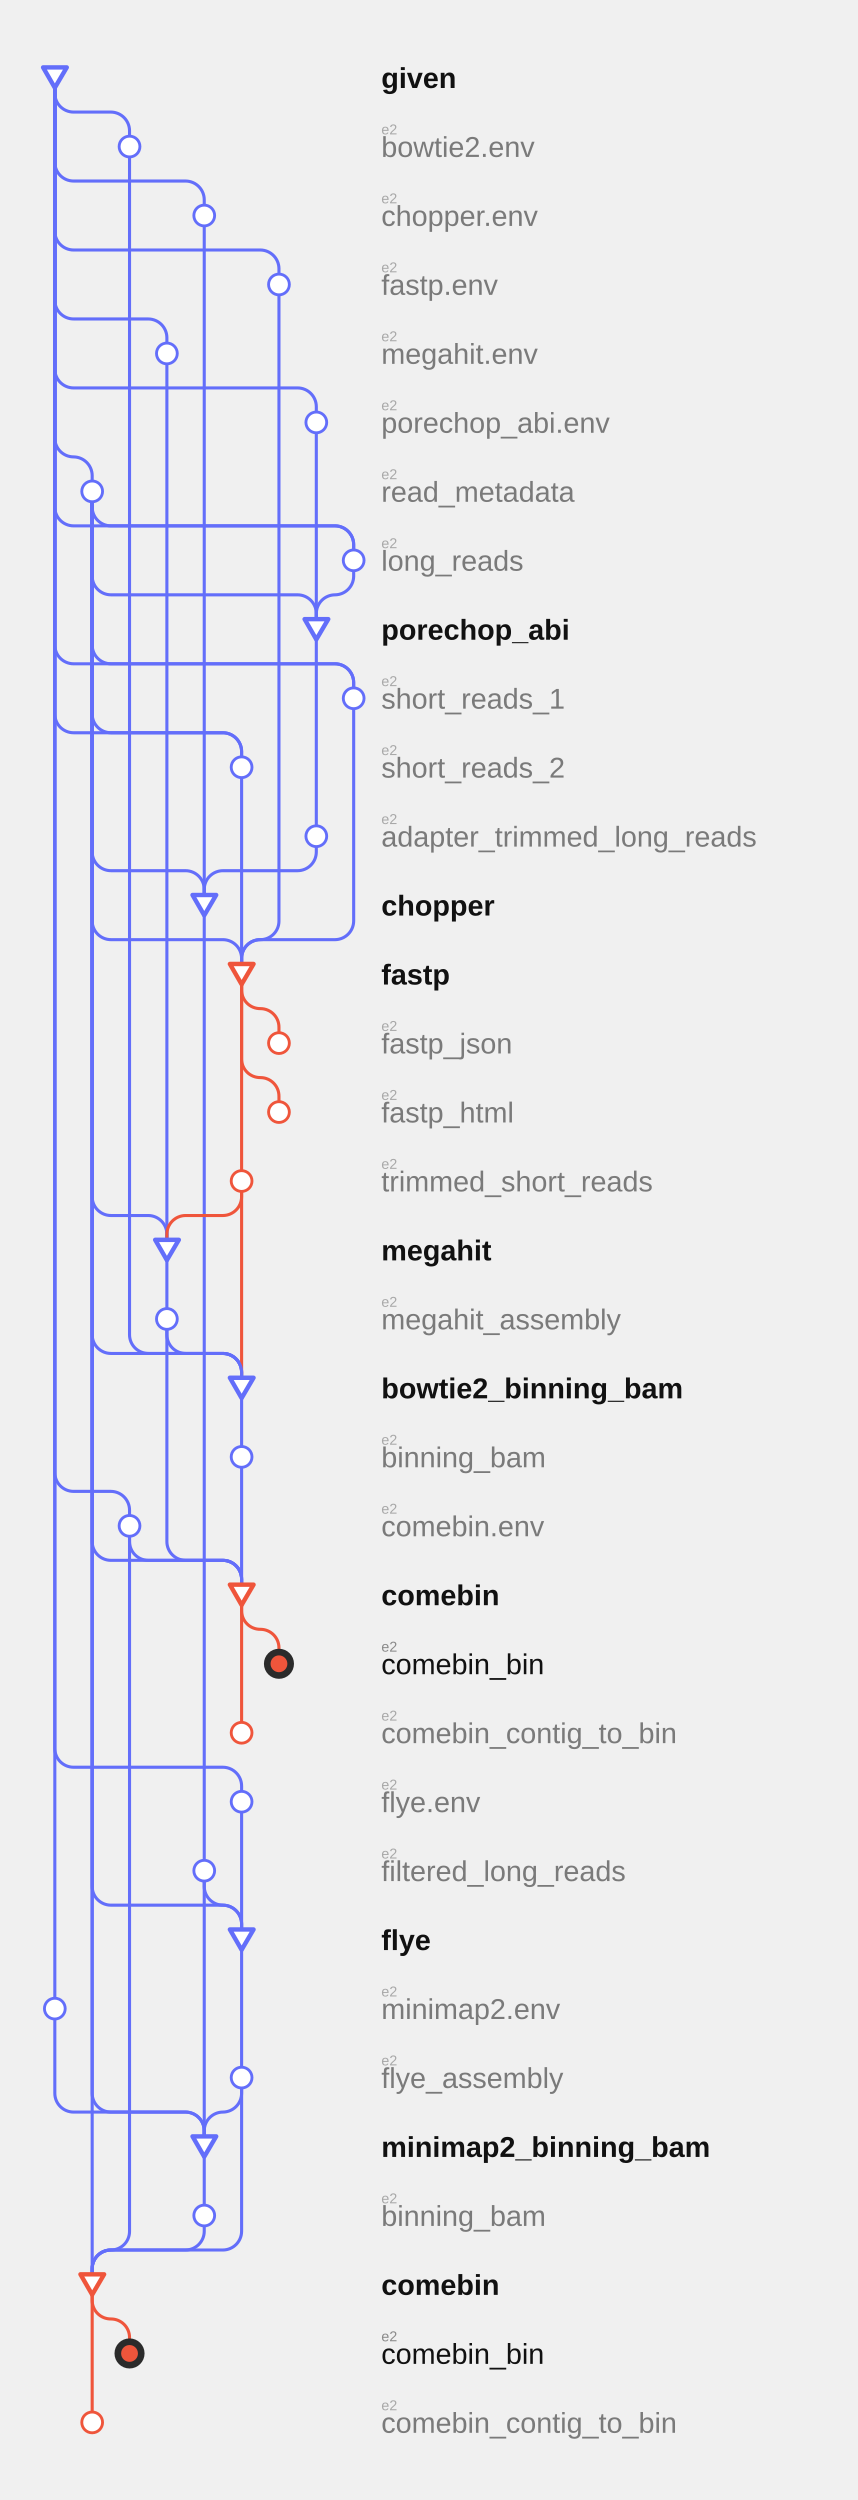
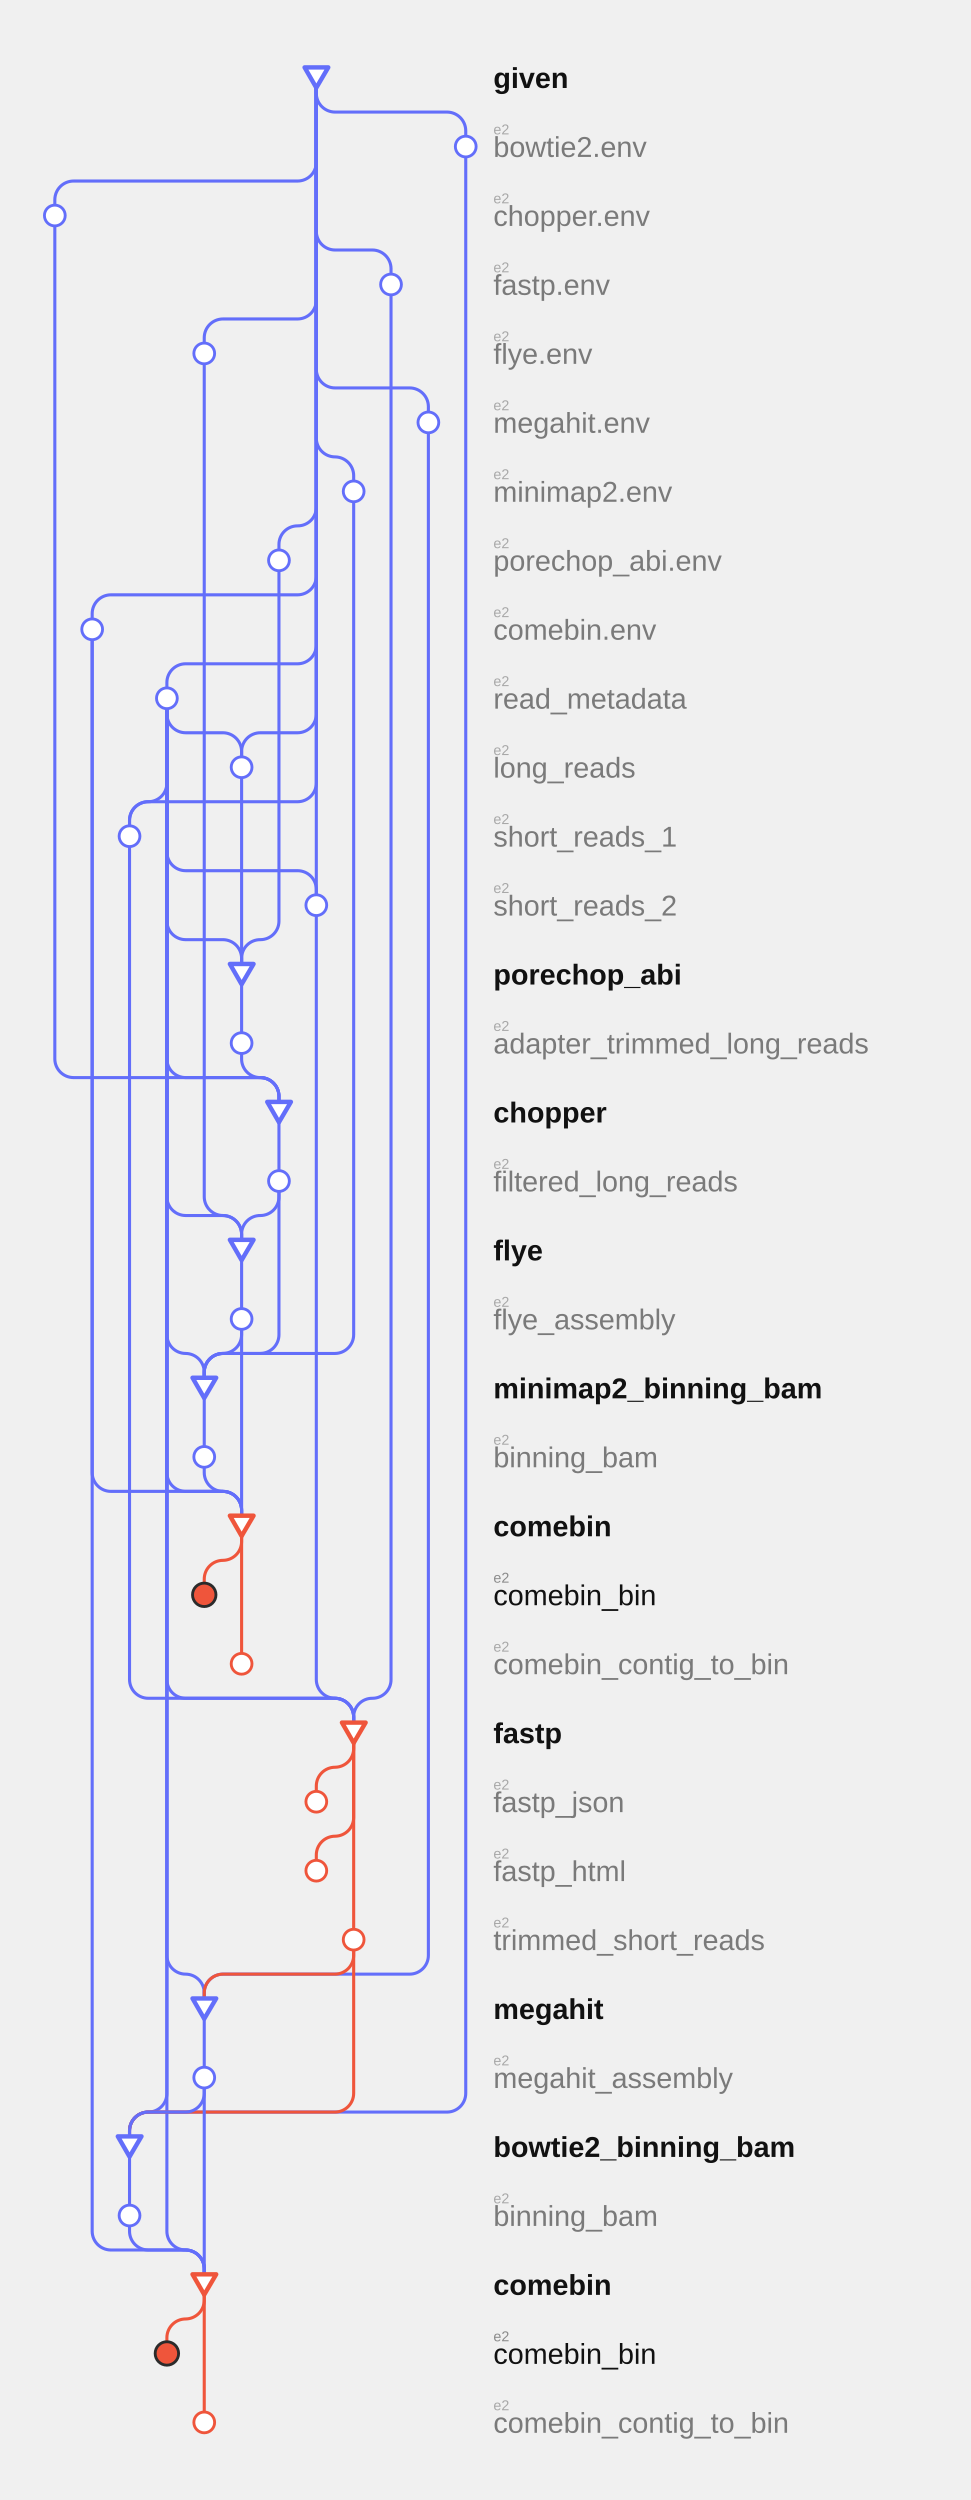
- <svg xmlns="http://www.w3.org/2000/svg" width="388" height="1131" viewBox="0 0 388 1131">
+ <svg xmlns="http://www.w3.org/2000/svg" width="439" height="1131" viewBox="0 0 439 1131">
  <g fill="none" stroke="#666666" stroke-width="1.4" stroke-linejoin="round" stroke-linecap="round">
-     <path d="M 24.8,39.7 L 24.8,42.2 A 8.5,8.5 0 0 0 33.3,50.7 L 50.2,50.7 A 8.5,8.5 0 0 1 58.6,59.2 L 58.6,61.6" stroke="#636EFA" />
-     <path d="M 24.8,39.7 L 24.8,73.5 A 8.5,8.5 0 0 0 33.3,81.9 L 84.0,81.9 A 8.5,8.5 0 0 1 92.4,90.4 L 92.4,92.8" stroke="#636EFA" />
-     <path d="M 24.8,39.7 L 24.8,104.6 A 8.5,8.5 0 0 0 33.3,113.1 L 117.8,113.1 A 8.5,8.5 0 0 1 126.2,121.5 L 126.2,124.0" stroke="#636EFA" />
-     <path d="M 24.8,39.7 L 24.8,135.9 A 8.5,8.5 0 0 0 33.3,144.3 L 67.1,144.3 A 8.5,8.5 0 0 1 75.5,152.8 L 75.5,155.2" stroke="#636EFA" />
-     <path d="M 24.8,39.7 L 24.8,167.1 A 8.5,8.5 0 0 0 33.3,175.5 L 134.7,175.5 A 8.5,8.5 0 0 1 143.1,183.9 L 143.1,186.4" stroke="#636EFA" />
-     <path d="M 24.8,39.7 L 24.8,198.2 A 8.5,8.5 0 0 0 33.3,206.7 A 8.5,8.5 0 0 1 41.7,215.1 L 41.7,217.6" stroke="#636EFA" />
-     <path d="M 24.8,39.7 L 24.8,229.4 A 8.5,8.5 0 0 0 33.3,237.9 L 151.6,237.9 A 8.5,8.5 0 0 1 160.0,246.3 L 160.0,248.8" stroke="#636EFA" />
-     <path d="M 24.8,39.7 L 24.8,291.8 A 8.5,8.5 0 0 0 33.3,300.3 L 151.6,300.3 A 8.5,8.5 0 0 1 160.0,308.7 L 160.0,311.2" stroke="#636EFA" />
-     <path d="M 24.8,39.7 L 24.8,323.1 A 8.5,8.5 0 0 0 33.3,331.5 L 100.9,331.5 A 8.5,8.5 0 0 1 109.3,339.9 L 109.3,342.4" stroke="#636EFA" />
-     <path d="M 24.8,39.7 L 24.8,666.2 A 8.5,8.5 0 0 0 33.3,674.7 L 50.2,674.7 A 8.5,8.5 0 0 1 58.6,683.2 L 58.6,685.6" stroke="#636EFA" />
-     <path d="M 24.8,39.7 L 24.8,791.0 A 8.5,8.5 0 0 0 33.3,799.5 L 100.9,799.5 A 8.5,8.5 0 0 1 109.3,808.0 L 109.3,810.4" stroke="#636EFA" />
-     <path d="M 24.8,39.7 L 24.8,904.0" stroke="#636EFA" />
-     <path d="M 58.6,71.0 L 58.6,603.8 A 8.5,8.5 0 0 0 67.1,612.3 L 100.9,612.3 A 8.5,8.5 0 0 1 109.3,620.8 L 109.3,623.3" stroke="#636EFA" />
-     <path d="M 92.4,102.2 L 92.4,404.9" stroke="#636EFA" />
-     <path d="M 126.2,133.4 L 126.2,416.7 A 8.4,8.4 0 0 1 117.8,425.1 A 8.4,8.4 0 0 0 109.3,433.6 L 109.3,436.1" stroke="#636EFA" />
-     <path d="M 75.5,164.6 L 75.5,560.9" stroke="#636EFA" />
-     <path d="M 143.1,195.8 L 143.1,280.1" stroke="#636EFA" />
-     <path d="M 41.7,227.0 L 41.7,229.4 A 8.5,8.5 0 0 0 50.2,237.9 L 151.6,237.9 A 8.5,8.5 0 0 1 160.0,246.3 L 160.0,248.8" stroke="#636EFA" />
-     <path d="M 41.7,227.0 L 41.7,260.7 A 8.5,8.5 0 0 0 50.2,269.1 L 134.7,269.1 A 8.5,8.5 0 0 1 143.1,277.6 L 143.1,280.1" stroke="#636EFA" />
-     <path d="M 41.7,227.0 L 41.7,291.8 A 8.5,8.5 0 0 0 50.2,300.3 L 151.6,300.3 A 8.5,8.5 0 0 1 160.0,308.7 L 160.0,311.2" stroke="#636EFA" />
-     <path d="M 41.7,227.0 L 41.7,323.1 A 8.5,8.5 0 0 0 50.2,331.5 L 100.9,331.5 A 8.5,8.5 0 0 1 109.3,339.9 L 109.3,342.4" stroke="#636EFA" />
-     <path d="M 41.7,227.0 L 41.7,385.4 A 8.5,8.5 0 0 0 50.2,393.9 L 84.0,393.9 A 8.5,8.5 0 0 1 92.4,402.3 L 92.4,404.9" stroke="#636EFA" />
-     <path d="M 41.7,227.0 L 41.7,416.7 A 8.5,8.5 0 0 0 50.2,425.1 L 100.9,425.1 A 8.5,8.5 0 0 1 109.3,433.6 L 109.3,436.1" stroke="#636EFA" />
-     <path d="M 41.7,227.0 L 41.7,541.4 A 8.5,8.5 0 0 0 50.2,549.9 L 67.1,549.9 A 8.5,8.5 0 0 1 75.5,558.4 L 75.5,560.9" stroke="#636EFA" />
-     <path d="M 41.7,227.0 L 41.7,603.8 A 8.5,8.5 0 0 0 50.2,612.3 L 100.9,612.3 A 8.5,8.5 0 0 1 109.3,620.8 L 109.3,623.3" stroke="#636EFA" />
-     <path d="M 41.7,227.0 L 41.7,697.4 A 8.5,8.5 0 0 0 50.2,705.9 L 100.9,705.9 A 8.5,8.5 0 0 1 109.3,714.4 L 109.3,716.9" stroke="#636EFA" />
-     <path d="M 41.7,227.0 L 41.7,853.4 A 8.5,8.5 0 0 0 50.2,861.9 L 100.9,861.9 A 8.5,8.5 0 0 1 109.3,870.4 L 109.3,872.9" stroke="#636EFA" />
-     <path d="M 41.7,227.0 L 41.7,947.0 A 8.5,8.5 0 0 0 50.2,955.5 L 84.0,955.5 A 8.5,8.5 0 0 1 92.4,964.0 L 92.4,966.5" stroke="#636EFA" />
-     <path d="M 41.7,227.0 L 41.7,1028.9" stroke="#636EFA" />
-     <path d="M 160.0,258.2 L 160.0,260.7 A 8.5,8.5 0 0 1 151.6,269.1 L 151.6,269.1 A 8.5,8.5 0 0 0 143.1,277.6 L 143.1,280.1" stroke="#636EFA" />
-     <path d="M 143.1,289.3 L 143.1,373.6" stroke="#636EFA" />
-     <path d="M 160.0,320.6 L 160.0,416.7 A 8.5,8.5 0 0 1 151.6,425.1 L 117.8,425.1 A 8.5,8.5 0 0 0 109.3,433.6 L 109.3,436.1" stroke="#636EFA" />
+     <path d="M 143.1,39.7 L 143.1,42.2 A 8.5,8.5 0 0 0 151.6,50.7 L 202.3,50.7 A 8.5,8.5 0 0 1 210.7,59.2 L 210.7,61.6" stroke="#636EFA" />
+     <path d="M 143.1,39.7 L 143.1,73.5 A 8.5,8.5 0 0 1 134.7,81.9 L 33.3,81.9 A 8.5,8.5 0 0 0 24.8,90.4 L 24.8,92.8" stroke="#636EFA" />
+     <path d="M 143.1,39.7 L 143.1,104.6 A 8.5,8.5 0 0 0 151.6,113.1 L 168.5,113.1 A 8.5,8.5 0 0 1 176.9,121.5 L 176.9,124.0" stroke="#636EFA" />
+     <path d="M 143.1,39.7 L 143.1,135.9 A 8.5,8.5 0 0 1 134.7,144.3 L 100.9,144.3 A 8.5,8.5 0 0 0 92.4,152.8 L 92.4,155.2" stroke="#636EFA" />
+     <path d="M 143.1,39.7 L 143.1,167.1 A 8.5,8.5 0 0 0 151.6,175.5 L 185.4,175.5 A 8.5,8.5 0 0 1 193.8,183.9 L 193.8,186.4" stroke="#636EFA" />
+     <path d="M 143.1,39.7 L 143.1,198.2 A 8.5,8.5 0 0 0 151.6,206.7 L 151.6,206.7 A 8.5,8.5 0 0 1 160.0,215.1 L 160.0,217.6" stroke="#636EFA" />
+     <path d="M 143.1,39.7 L 143.1,229.4 A 8.4,8.4 0 0 1 134.7,237.9 A 8.4,8.4 0 0 0 126.2,246.3 L 126.2,248.8" stroke="#636EFA" />
+     <path d="M 143.1,39.7 L 143.1,260.7 A 8.5,8.5 0 0 1 134.7,269.1 L 50.2,269.1 A 8.5,8.5 0 0 0 41.7,277.6 L 41.7,280.0" stroke="#636EFA" />
+     <path d="M 143.1,39.7 L 143.1,291.8 A 8.5,8.5 0 0 1 134.7,300.3 L 84.0,300.3 A 8.5,8.5 0 0 0 75.5,308.7 L 75.5,311.2" stroke="#636EFA" />
+     <path d="M 143.1,39.7 L 143.1,323.1 A 8.5,8.5 0 0 1 134.7,331.5 L 117.8,331.5 A 8.5,8.5 0 0 0 109.3,339.9 L 109.3,342.4" stroke="#636EFA" />
+     <path d="M 143.1,39.7 L 143.1,354.2 A 8.5,8.5 0 0 1 134.7,362.7 L 67.1,362.7 A 8.5,8.5 0 0 0 58.6,371.1 L 58.6,373.6" stroke="#636EFA" />
+     <path d="M 143.1,39.7 L 143.1,404.8" stroke="#636EFA" />
+     <path d="M 210.7,71.0 L 210.7,947.0 A 8.5,8.5 0 0 1 202.3,955.5 L 67.1,955.5 A 8.5,8.5 0 0 0 58.6,964.0 L 58.6,966.5" stroke="#636EFA" />
+     <path d="M 24.8,102.2 L 24.8,479.1 A 8.5,8.5 0 0 0 33.3,487.5 L 117.8,487.5 A 8.5,8.5 0 0 1 126.2,495.9 L 126.2,498.5" stroke="#636EFA" />
+     <path d="M 176.9,133.4 L 176.9,759.8 A 8.4,8.4 0 0 1 168.5,768.3 A 8.4,8.4 0 0 0 160.0,776.8 L 160.0,779.3" stroke="#636EFA" />
+     <path d="M 92.4,164.6 L 92.4,541.4 A 8.5,8.5 0 0 0 100.9,549.9 A 8.5,8.5 0 0 1 109.3,558.4 L 109.3,560.9" stroke="#636EFA" />
+     <path d="M 193.8,195.8 L 193.8,884.6 A 8.5,8.5 0 0 1 185.4,893.1 L 100.9,893.1 A 8.5,8.5 0 0 0 92.4,901.5 L 92.4,904.1" stroke="#636EFA" />
+     <path d="M 160.0,227.0 L 160.0,603.8 A 8.5,8.5 0 0 1 151.6,612.3 L 100.9,612.3 A 8.5,8.5 0 0 0 92.4,620.8 L 92.4,623.3" stroke="#636EFA" />
+     <path d="M 126.2,258.2 L 126.2,416.7 A 8.4,8.4 0 0 1 117.8,425.1 A 8.4,8.4 0 0 0 109.3,433.6 L 109.3,436.1" stroke="#636EFA" />
+     <path d="M 41.7,289.4 L 41.7,666.2 A 8.5,8.5 0 0 0 50.2,674.7 L 100.9,674.7 A 8.5,8.5 0 0 1 109.3,683.2 L 109.3,685.7" stroke="#636EFA" />
+     <path d="M 41.7,289.4 L 41.7,1009.4 A 8.5,8.5 0 0 0 50.2,1017.9 L 84.0,1017.9 A 8.5,8.5 0 0 1 92.4,1026.3 L 92.4,1028.9" stroke="#636EFA" />
+     <path d="M 75.5,320.6 L 75.5,323.1 A 8.5,8.5 0 0 0 84.0,331.5 L 100.9,331.5 A 8.5,8.5 0 0 1 109.3,339.9 L 109.3,342.4" stroke="#636EFA" />
+     <path d="M 75.5,320.6 L 75.5,354.2 A 8.4,8.4 0 0 1 67.1,362.7 A 8.4,8.4 0 0 0 58.6,371.1 L 58.6,373.6" stroke="#636EFA" />
+     <path d="M 75.5,320.6 L 75.5,385.4 A 8.5,8.5 0 0 0 84.0,393.9 L 134.7,393.9 A 8.5,8.5 0 0 1 143.1,402.3 L 143.1,404.8" stroke="#636EFA" />
+     <path d="M 75.5,320.6 L 75.5,416.7 A 8.5,8.5 0 0 0 84.0,425.1 L 100.9,425.1 A 8.5,8.5 0 0 1 109.3,433.6 L 109.3,436.1" stroke="#636EFA" />
+     <path d="M 75.5,320.6 L 75.5,479.1 A 8.5,8.5 0 0 0 84.0,487.5 L 117.8,487.5 A 8.5,8.5 0 0 1 126.2,495.9 L 126.2,498.5" stroke="#636EFA" />
+     <path d="M 75.5,320.6 L 75.5,541.4 A 8.5,8.5 0 0 0 84.0,549.9 L 100.9,549.9 A 8.5,8.5 0 0 1 109.3,558.4 L 109.3,560.9" stroke="#636EFA" />
+     <path d="M 75.5,320.6 L 75.5,603.8 A 8.5,8.5 0 0 0 84.0,612.3 A 8.5,8.5 0 0 1 92.4,620.8 L 92.4,623.3" stroke="#636EFA" />
+     <path d="M 75.5,320.6 L 75.5,666.2 A 8.5,8.5 0 0 0 84.0,674.7 L 100.9,674.7 A 8.5,8.5 0 0 1 109.3,683.2 L 109.3,685.7" stroke="#636EFA" />
+     <path d="M 75.5,320.6 L 75.5,759.8 A 8.5,8.5 0 0 0 84.0,768.3 L 151.6,768.3 A 8.5,8.5 0 0 1 160.0,776.8 L 160.0,779.3" stroke="#636EFA" />
+     <path d="M 75.5,320.6 L 75.5,884.6 A 8.5,8.5 0 0 0 84.0,893.1 A 8.5,8.5 0 0 1 92.4,901.5 L 92.4,904.1" stroke="#636EFA" />
+     <path d="M 75.5,320.6 L 75.5,947.0 A 8.4,8.4 0 0 1 67.1,955.5 A 8.4,8.4 0 0 0 58.6,964.0 L 58.6,966.5" stroke="#636EFA" />
+     <path d="M 75.5,320.6 L 75.5,1009.4 A 8.5,8.5 0 0 0 84.0,1017.9 A 8.5,8.5 0 0 1 92.4,1026.3 L 92.4,1028.9" stroke="#636EFA" />
    <path d="M 109.3,351.8 L 109.3,436.1" stroke="#636EFA" />
-     <path d="M 143.1,383.0 L 143.1,385.4 A 8.5,8.5 0 0 1 134.7,393.9 L 100.9,393.9 A 8.5,8.5 0 0 0 92.4,402.3 L 92.4,404.9" stroke="#636EFA" />
-     <path d="M 92.4,414.1 L 92.4,841.6" stroke="#636EFA" />
-     <path d="M 109.3,445.3 L 109.3,447.8 A 8.4,8.4 0 0 0 117.8,456.3 A 8.4,8.4 0 0 1 126.2,464.7 L 126.2,467.2" stroke="#EF553B" />
-     <path d="M 109.3,445.3 L 109.3,479.1 A 8.4,8.4 0 0 0 117.8,487.5 A 8.4,8.4 0 0 1 126.2,495.9 L 126.2,498.4" stroke="#EF553B" />
-     <path d="M 109.3,445.3 L 109.3,529.6" stroke="#EF553B" />
-     <path d="M 109.3,539.0 L 109.3,541.4 A 8.5,8.5 0 0 1 100.9,549.9 L 84.0,549.9 A 8.5,8.5 0 0 0 75.5,558.4 L 75.5,560.9" stroke="#EF553B" />
-     <path d="M 109.3,539.0 L 109.3,623.3" stroke="#EF553B" />
-     <path d="M 75.5,570.1 L 75.5,592.0" stroke="#636EFA" />
-     <path d="M 75.5,601.4 L 75.5,603.8 A 8.5,8.5 0 0 0 84.0,612.3 L 100.9,612.3 A 8.5,8.5 0 0 1 109.3,620.8 L 109.3,623.3" stroke="#636EFA" />
-     <path d="M 75.5,601.4 L 75.5,697.4 A 8.5,8.5 0 0 0 84.0,705.9 L 100.9,705.9 A 8.5,8.5 0 0 1 109.3,714.4 L 109.3,716.9" stroke="#636EFA" />
-     <path d="M 109.3,632.5 L 109.3,654.4" stroke="#636EFA" />
-     <path d="M 109.3,663.8 L 109.3,716.9" stroke="#636EFA" />
-     <path d="M 58.6,695.0 L 58.6,697.4 A 8.5,8.5 0 0 0 67.1,705.9 L 100.9,705.9 A 8.5,8.5 0 0 1 109.3,714.4 L 109.3,716.9" stroke="#636EFA" />
-     <path d="M 58.6,695.0 L 58.6,1009.4 A 8.4,8.4 0 0 1 50.2,1017.9 A 8.4,8.4 0 0 0 41.7,1026.3 L 41.7,1028.9" stroke="#636EFA" />
-     <path d="M 109.3,726.1 L 109.3,728.6 A 8.4,8.4 0 0 0 117.8,737.1 A 8.4,8.4 0 0 1 126.2,745.5 L 126.2,747.4" stroke="#EF553B" />
-     <path d="M 109.3,726.1 L 109.3,779.2" stroke="#EF553B" />
-     <path d="M 109.3,819.8 L 109.3,872.9" stroke="#636EFA" />
-     <path d="M 92.4,851.0 L 92.4,853.4 A 8.5,8.5 0 0 0 100.9,861.9 A 8.5,8.5 0 0 1 109.3,870.4 L 109.3,872.9" stroke="#636EFA" />
-     <path d="M 92.4,851.0 L 92.4,966.5" stroke="#636EFA" />
-     <path d="M 109.3,882.1 L 109.3,935.2" stroke="#636EFA" />
-     <path d="M 24.8,913.4 L 24.8,947.0 A 8.5,8.5 0 0 0 33.3,955.5 L 84.0,955.5 A 8.5,8.5 0 0 1 92.4,964.0 L 92.4,966.5" stroke="#636EFA" />
-     <path d="M 109.3,944.6 L 109.3,947.0 A 8.5,8.5 0 0 1 100.9,955.5 A 8.5,8.5 0 0 0 92.4,964.0 L 92.4,966.5" stroke="#636EFA" />
-     <path d="M 109.3,944.6 L 109.3,1009.4 A 8.5,8.5 0 0 1 100.9,1017.9 L 50.2,1017.9 A 8.5,8.5 0 0 0 41.7,1026.3 L 41.7,1028.9" stroke="#636EFA" />
-     <path d="M 92.4,975.7 L 92.4,997.6" stroke="#636EFA" />
-     <path d="M 92.4,1007.0 L 92.4,1009.4 A 8.5,8.5 0 0 1 84.0,1017.9 L 50.2,1017.9 A 8.5,8.5 0 0 0 41.7,1026.3 L 41.7,1028.9" stroke="#636EFA" />
-     <path d="M 41.7,1038.1 L 41.7,1040.6 A 8.4,8.4 0 0 0 50.2,1049.1 A 8.4,8.4 0 0 1 58.6,1057.5 L 58.6,1059.4" stroke="#EF553B" />
-     <path d="M 41.7,1038.1 L 41.7,1091.2" stroke="#EF553B" />
-   </g>
-   <g>
-     <polygon points="19.5,30.5 30.2,30.5 24.8,39.7" fill="#FFFFFF" stroke="#636EFA" stroke-width="2.0" stroke-linejoin="round" />
-     <text x="172.5" y="39.8" font-family="Arial" font-size="13" fill="#111111" font-weight="600" text-anchor="start">given</text>
-   </g>
-   <g>
-     <circle cx="58.6" cy="66.3" r="4.7" fill="#FFFFFF" stroke="#636EFA" stroke-width="1.3" />
-     <text x="172.5" y="60.8" font-family="Arial" font-size="6.5" fill="#A8A8A8" text-anchor="start">e2</text>
-     <text x="172.5" y="71.0" font-family="Arial" font-size="13" fill="#7A7A7A" font-weight="normal" text-anchor="start">bowtie2.env</text>
-   </g>
-   <g>
-     <circle cx="92.4" cy="97.5" r="4.7" fill="#FFFFFF" stroke="#636EFA" stroke-width="1.3" />
-     <text x="172.5" y="92.0" font-family="Arial" font-size="6.5" fill="#A8A8A8" text-anchor="start">e2</text>
-     <text x="172.5" y="102.2" font-family="Arial" font-size="13" fill="#7A7A7A" font-weight="normal" text-anchor="start">chopper.env</text>
-   </g>
-   <g>
-     <circle cx="126.2" cy="128.7" r="4.7" fill="#FFFFFF" stroke="#636EFA" stroke-width="1.3" />
-     <text x="172.5" y="123.2" font-family="Arial" font-size="6.5" fill="#A8A8A8" text-anchor="start">e2</text>
-     <text x="172.5" y="133.4" font-family="Arial" font-size="13" fill="#7A7A7A" font-weight="normal" text-anchor="start">fastp.env</text>
-   </g>
-   <g>
-     <circle cx="75.5" cy="159.9" r="4.7" fill="#FFFFFF" stroke="#636EFA" stroke-width="1.3" />
-     <text x="172.5" y="154.4" font-family="Arial" font-size="6.5" fill="#A8A8A8" text-anchor="start">e2</text>
-     <text x="172.5" y="164.6" font-family="Arial" font-size="13" fill="#7A7A7A" font-weight="normal" text-anchor="start">megahit.env</text>
-   </g>
-   <g>
-     <circle cx="143.1" cy="191.1" r="4.7" fill="#FFFFFF" stroke="#636EFA" stroke-width="1.3" />
-     <text x="172.5" y="185.6" font-family="Arial" font-size="6.5" fill="#A8A8A8" text-anchor="start">e2</text>
-     <text x="172.5" y="195.8" font-family="Arial" font-size="13" fill="#7A7A7A" font-weight="normal" text-anchor="start">porechop_abi.env</text>
-   </g>
-   <g>
-     <circle cx="41.7" cy="222.3" r="4.7" fill="#FFFFFF" stroke="#636EFA" stroke-width="1.3" />
-     <text x="172.5" y="216.8" font-family="Arial" font-size="6.5" fill="#A8A8A8" text-anchor="start">e2</text>
-     <text x="172.5" y="227.0" font-family="Arial" font-size="13" fill="#7A7A7A" font-weight="normal" text-anchor="start">read_metadata</text>
-   </g>
-   <g>
-     <circle cx="160.0" cy="253.5" r="4.7" fill="#FFFFFF" stroke="#636EFA" stroke-width="1.3" />
-     <text x="172.5" y="248.0" font-family="Arial" font-size="6.5" fill="#A8A8A8" text-anchor="start">e2</text>
-     <text x="172.5" y="258.2" font-family="Arial" font-size="13" fill="#7A7A7A" font-weight="normal" text-anchor="start">long_reads</text>
-   </g>
-   <g>
-     <polygon points="137.8,280.1 148.5,280.1 143.1,289.3" fill="#FFFFFF" stroke="#636EFA" stroke-width="2.0" stroke-linejoin="round" />
-     <text x="172.5" y="289.4" font-family="Arial" font-size="13" fill="#111111" font-weight="600" text-anchor="start">porechop_abi</text>
-   </g>
-   <g>
-     <circle cx="160.0" cy="315.9" r="4.7" fill="#FFFFFF" stroke="#636EFA" stroke-width="1.3" />
-     <text x="172.5" y="310.4" font-family="Arial" font-size="6.5" fill="#A8A8A8" text-anchor="start">e2</text>
-     <text x="172.5" y="320.6" font-family="Arial" font-size="13" fill="#7A7A7A" font-weight="normal" text-anchor="start">short_reads_1</text>
+     <path d="M 58.6,383.0 L 58.6,759.8 A 8.5,8.5 0 0 0 67.1,768.3 L 151.6,768.3 A 8.5,8.5 0 0 1 160.0,776.8 L 160.0,779.3" stroke="#636EFA" />
+     <path d="M 143.1,414.2 L 143.1,759.8 A 8.5,8.5 0 0 0 151.6,768.3 L 151.6,768.3 A 8.5,8.5 0 0 1 160.0,776.8 L 160.0,779.3" stroke="#636EFA" />
+     <path d="M 109.3,445.3 L 109.3,467.2" stroke="#636EFA" />
+     <path d="M 109.3,476.6 L 109.3,479.1 A 8.4,8.4 0 0 0 117.8,487.5 A 8.4,8.4 0 0 1 126.2,495.9 L 126.2,498.5" stroke="#636EFA" />
+     <path d="M 126.2,507.7 L 126.2,529.6" stroke="#636EFA" />
+     <path d="M 126.2,539.0 L 126.2,541.4 A 8.4,8.4 0 0 1 117.8,549.9 A 8.4,8.4 0 0 0 109.3,558.4 L 109.3,560.9" stroke="#636EFA" />
+     <path d="M 126.2,539.0 L 126.2,603.8 A 8.5,8.5 0 0 1 117.8,612.3 L 100.9,612.3 A 8.5,8.5 0 0 0 92.4,620.8 L 92.4,623.3" stroke="#636EFA" />
+     <path d="M 109.3,570.1 L 109.3,592.0" stroke="#636EFA" />
+     <path d="M 109.3,601.4 L 109.3,603.8 A 8.5,8.5 0 0 1 100.9,612.3 A 8.5,8.5 0 0 0 92.4,620.8 L 92.4,623.3" stroke="#636EFA" />
+     <path d="M 109.3,601.4 L 109.3,685.7" stroke="#636EFA" />
+     <path d="M 92.4,632.5 L 92.4,654.4" stroke="#636EFA" />
+     <path d="M 92.4,663.8 L 92.4,666.2 A 8.5,8.5 0 0 0 100.9,674.7 A 8.5,8.5 0 0 1 109.3,683.2 L 109.3,685.7" stroke="#636EFA" />
+     <path d="M 109.3,694.9 L 109.3,697.4 A 8.5,8.5 0 0 1 100.9,705.9 A 8.5,8.5 0 0 0 92.4,714.4 L 92.4,716.2" stroke="#EF553B" />
+     <path d="M 109.3,694.9 L 109.3,748.0" stroke="#EF553B" />
+     <path d="M 160.0,788.5 L 160.0,791.0 A 8.5,8.5 0 0 1 151.6,799.5 L 151.6,799.5 A 8.5,8.5 0 0 0 143.1,808.0 L 143.1,810.4" stroke="#EF553B" />
+     <path d="M 160.0,788.5 L 160.0,822.2 A 8.5,8.5 0 0 1 151.6,830.7 L 151.6,830.7 A 8.5,8.5 0 0 0 143.1,839.2 L 143.1,841.6" stroke="#EF553B" />
+     <path d="M 160.0,788.5 L 160.0,872.8" stroke="#EF553B" />
+     <path d="M 160.0,882.2 L 160.0,884.6 A 8.5,8.5 0 0 1 151.6,893.1 L 100.9,893.1 A 8.5,8.5 0 0 0 92.4,901.5 L 92.4,904.1" stroke="#EF553B" />
+     <path d="M 160.0,882.2 L 160.0,947.0 A 8.5,8.5 0 0 1 151.6,955.5 L 67.1,955.5 A 8.5,8.5 0 0 0 58.6,964.0 L 58.6,966.5" stroke="#EF553B" />
+     <path d="M 92.4,913.3 L 92.4,935.2" stroke="#636EFA" />
+     <path d="M 92.4,944.6 L 92.4,947.0 A 8.5,8.5 0 0 1 84.0,955.5 L 67.1,955.5 A 8.5,8.5 0 0 0 58.6,964.0 L 58.6,966.5" stroke="#636EFA" />
+     <path d="M 92.4,944.6 L 92.4,1028.9" stroke="#636EFA" />
+     <path d="M 58.6,975.7 L 58.6,997.6" stroke="#636EFA" />
+     <path d="M 58.6,1007.0 L 58.6,1009.4 A 8.5,8.5 0 0 0 67.1,1017.9 L 84.0,1017.9 A 8.5,8.5 0 0 1 92.4,1026.3 L 92.4,1028.9" stroke="#636EFA" />
+     <path d="M 92.4,1038.1 L 92.4,1040.6 A 8.5,8.5 0 0 1 84.0,1049.1 A 8.5,8.5 0 0 0 75.5,1057.5 L 75.5,1059.4" stroke="#EF553B" />
+     <path d="M 92.4,1038.1 L 92.4,1091.2" stroke="#EF553B" />
+   </g>
+   <g>
+     <polygon points="137.8,30.5 148.5,30.5 143.1,39.7" fill="#FFFFFF" stroke="#636EFA" stroke-width="2.0" stroke-linejoin="round" />
+     <text x="223.2" y="39.8" font-family="Arial" font-size="13" fill="#111111" font-weight="600" text-anchor="start">given</text>
+   </g>
+   <g>
+     <circle cx="210.7" cy="66.3" r="4.7" fill="#FFFFFF" stroke="#636EFA" stroke-width="1.3" />
+     <text x="223.2" y="60.8" font-family="Arial" font-size="6.5" fill="#A8A8A8" text-anchor="start">e2</text>
+     <text x="223.2" y="71.0" font-family="Arial" font-size="13" fill="#7A7A7A" font-weight="normal" text-anchor="start">bowtie2.env</text>
+   </g>
+   <g>
+     <circle cx="24.8" cy="97.5" r="4.7" fill="#FFFFFF" stroke="#636EFA" stroke-width="1.3" />
+     <text x="223.2" y="92.0" font-family="Arial" font-size="6.5" fill="#A8A8A8" text-anchor="start">e2</text>
+     <text x="223.2" y="102.2" font-family="Arial" font-size="13" fill="#7A7A7A" font-weight="normal" text-anchor="start">chopper.env</text>
+   </g>
+   <g>
+     <circle cx="176.9" cy="128.7" r="4.7" fill="#FFFFFF" stroke="#636EFA" stroke-width="1.3" />
+     <text x="223.2" y="123.2" font-family="Arial" font-size="6.5" fill="#A8A8A8" text-anchor="start">e2</text>
+     <text x="223.2" y="133.4" font-family="Arial" font-size="13" fill="#7A7A7A" font-weight="normal" text-anchor="start">fastp.env</text>
+   </g>
+   <g>
+     <circle cx="92.4" cy="159.9" r="4.7" fill="#FFFFFF" stroke="#636EFA" stroke-width="1.3" />
+     <text x="223.2" y="154.4" font-family="Arial" font-size="6.5" fill="#A8A8A8" text-anchor="start">e2</text>
+     <text x="223.2" y="164.6" font-family="Arial" font-size="13" fill="#7A7A7A" font-weight="normal" text-anchor="start">flye.env</text>
+   </g>
+   <g>
+     <circle cx="193.8" cy="191.1" r="4.7" fill="#FFFFFF" stroke="#636EFA" stroke-width="1.3" />
+     <text x="223.2" y="185.6" font-family="Arial" font-size="6.5" fill="#A8A8A8" text-anchor="start">e2</text>
+     <text x="223.2" y="195.8" font-family="Arial" font-size="13" fill="#7A7A7A" font-weight="normal" text-anchor="start">megahit.env</text>
+   </g>
+   <g>
+     <circle cx="160.0" cy="222.3" r="4.7" fill="#FFFFFF" stroke="#636EFA" stroke-width="1.3" />
+     <text x="223.2" y="216.8" font-family="Arial" font-size="6.5" fill="#A8A8A8" text-anchor="start">e2</text>
+     <text x="223.2" y="227.0" font-family="Arial" font-size="13" fill="#7A7A7A" font-weight="normal" text-anchor="start">minimap2.env</text>
+   </g>
+   <g>
+     <circle cx="126.2" cy="253.5" r="4.7" fill="#FFFFFF" stroke="#636EFA" stroke-width="1.3" />
+     <text x="223.2" y="248.0" font-family="Arial" font-size="6.5" fill="#A8A8A8" text-anchor="start">e2</text>
+     <text x="223.2" y="258.2" font-family="Arial" font-size="13" fill="#7A7A7A" font-weight="normal" text-anchor="start">porechop_abi.env</text>
+   </g>
+   <g>
+     <circle cx="41.7" cy="284.7" r="4.7" fill="#FFFFFF" stroke="#636EFA" stroke-width="1.3" />
+     <text x="223.2" y="279.2" font-family="Arial" font-size="6.5" fill="#A8A8A8" text-anchor="start">e2</text>
+     <text x="223.2" y="289.4" font-family="Arial" font-size="13" fill="#7A7A7A" font-weight="normal" text-anchor="start">comebin.env</text>
+   </g>
+   <g>
+     <circle cx="75.5" cy="315.9" r="4.7" fill="#FFFFFF" stroke="#636EFA" stroke-width="1.3" />
+     <text x="223.2" y="310.4" font-family="Arial" font-size="6.5" fill="#A8A8A8" text-anchor="start">e2</text>
+     <text x="223.2" y="320.6" font-family="Arial" font-size="13" fill="#7A7A7A" font-weight="normal" text-anchor="start">read_metadata</text>
  </g>
  <g>
    <circle cx="109.3" cy="347.1" r="4.7" fill="#FFFFFF" stroke="#636EFA" stroke-width="1.3" />
-     <text x="172.5" y="341.6" font-family="Arial" font-size="6.5" fill="#A8A8A8" text-anchor="start">e2</text>
-     <text x="172.5" y="351.8" font-family="Arial" font-size="13" fill="#7A7A7A" font-weight="normal" text-anchor="start">short_reads_2</text>
-   </g>
-   <g>
-     <circle cx="143.1" cy="378.3" r="4.7" fill="#FFFFFF" stroke="#636EFA" stroke-width="1.3" />
-     <text x="172.5" y="372.8" font-family="Arial" font-size="6.5" fill="#A8A8A8" text-anchor="start">e2</text>
-     <text x="172.5" y="383.0" font-family="Arial" font-size="13" fill="#7A7A7A" font-weight="normal" text-anchor="start">adapter_trimmed_long_reads</text>
-   </g>
-   <g>
-     <polygon points="87.1,404.9 97.8,404.9 92.4,414.1" fill="#FFFFFF" stroke="#636EFA" stroke-width="2.0" stroke-linejoin="round" />
-     <text x="172.5" y="414.2" font-family="Arial" font-size="13" fill="#111111" font-weight="600" text-anchor="start">chopper</text>
-   </g>
-   <g>
-     <polygon points="104.0,436.1 114.7,436.1 109.3,445.3" fill="#FFFFFF" stroke="#EF553B" stroke-width="2.0" stroke-linejoin="round" />
-     <text x="172.5" y="445.4" font-family="Arial" font-size="13" fill="#111111" font-weight="600" text-anchor="start">fastp</text>
-   </g>
-   <g>
-     <circle cx="126.2" cy="471.9" r="4.7" fill="#FFFFFF" stroke="#EF553B" stroke-width="1.3" />
-     <text x="172.5" y="466.4" font-family="Arial" font-size="6.5" fill="#A8A8A8" text-anchor="start">e2</text>
-     <text x="172.5" y="476.6" font-family="Arial" font-size="13" fill="#7A7A7A" font-weight="normal" text-anchor="start">fastp_json</text>
-   </g>
-   <g>
-     <circle cx="126.2" cy="503.1" r="4.7" fill="#FFFFFF" stroke="#EF553B" stroke-width="1.3" />
-     <text x="172.5" y="497.6" font-family="Arial" font-size="6.5" fill="#A8A8A8" text-anchor="start">e2</text>
-     <text x="172.5" y="507.8" font-family="Arial" font-size="13" fill="#7A7A7A" font-weight="normal" text-anchor="start">fastp_html</text>
-   </g>
-   <g>
-     <circle cx="109.3" cy="534.3" r="4.7" fill="#FFFFFF" stroke="#EF553B" stroke-width="1.3" />
-     <text x="172.5" y="528.8" font-family="Arial" font-size="6.5" fill="#A8A8A8" text-anchor="start">e2</text>
-     <text x="172.5" y="539.0" font-family="Arial" font-size="13" fill="#7A7A7A" font-weight="normal" text-anchor="start">trimmed_short_reads</text>
-   </g>
-   <g>
-     <polygon points="70.2,560.9 80.9,560.9 75.5,570.1" fill="#FFFFFF" stroke="#636EFA" stroke-width="2.0" stroke-linejoin="round" />
-     <text x="172.5" y="570.2" font-family="Arial" font-size="13" fill="#111111" font-weight="600" text-anchor="start">megahit</text>
-   </g>
-   <g>
-     <circle cx="75.5" cy="596.7" r="4.7" fill="#FFFFFF" stroke="#636EFA" stroke-width="1.3" />
-     <text x="172.5" y="591.2" font-family="Arial" font-size="6.5" fill="#A8A8A8" text-anchor="start">e2</text>
-     <text x="172.5" y="601.4" font-family="Arial" font-size="13" fill="#7A7A7A" font-weight="normal" text-anchor="start">megahit_assembly</text>
-   </g>
-   <g>
-     <polygon points="104.0,623.3 114.7,623.3 109.3,632.5" fill="#FFFFFF" stroke="#636EFA" stroke-width="2.0" stroke-linejoin="round" />
-     <text x="172.5" y="632.6" font-family="Arial" font-size="13" fill="#111111" font-weight="600" text-anchor="start">bowtie2_binning_bam</text>
-   </g>
-   <g>
-     <circle cx="109.3" cy="659.1" r="4.7" fill="#FFFFFF" stroke="#636EFA" stroke-width="1.3" />
-     <text x="172.5" y="653.6" font-family="Arial" font-size="6.5" fill="#A8A8A8" text-anchor="start">e2</text>
-     <text x="172.5" y="663.8" font-family="Arial" font-size="13" fill="#7A7A7A" font-weight="normal" text-anchor="start">binning_bam</text>
-   </g>
-   <g>
-     <circle cx="58.6" cy="690.3" r="4.7" fill="#FFFFFF" stroke="#636EFA" stroke-width="1.3" />
-     <text x="172.5" y="684.8" font-family="Arial" font-size="6.5" fill="#A8A8A8" text-anchor="start">e2</text>
-     <text x="172.5" y="695.0" font-family="Arial" font-size="13" fill="#7A7A7A" font-weight="normal" text-anchor="start">comebin.env</text>
-   </g>
-   <g>
-     <polygon points="104.0,716.9 114.7,716.9 109.3,726.1" fill="#FFFFFF" stroke="#EF553B" stroke-width="2.0" stroke-linejoin="round" />
-     <text x="172.5" y="726.2" font-family="Arial" font-size="13" fill="#111111" font-weight="600" text-anchor="start">comebin</text>
-   </g>
-   <g>
-     <circle cx="126.2" cy="752.7" r="5.3" fill="#EF553B" stroke="#2B2B2B" stroke-width="3.0" />
-     <text x="172.5" y="747.2" font-family="Arial" font-size="6.5" fill="#8A8A8A" text-anchor="start">e2</text>
-     <text x="172.5" y="757.4" font-family="Arial" font-size="13" fill="#111111" font-weight="normal" text-anchor="start">comebin_bin</text>
-   </g>
-   <g>
-     <circle cx="109.3" cy="783.9" r="4.7" fill="#FFFFFF" stroke="#EF553B" stroke-width="1.3" />
-     <text x="172.5" y="778.4" font-family="Arial" font-size="6.5" fill="#A8A8A8" text-anchor="start">e2</text>
-     <text x="172.5" y="788.6" font-family="Arial" font-size="13" fill="#7A7A7A" font-weight="normal" text-anchor="start">comebin_contig_to_bin</text>
-   </g>
-   <g>
-     <circle cx="109.3" cy="815.1" r="4.7" fill="#FFFFFF" stroke="#636EFA" stroke-width="1.3" />
-     <text x="172.5" y="809.6" font-family="Arial" font-size="6.5" fill="#A8A8A8" text-anchor="start">e2</text>
-     <text x="172.5" y="819.8" font-family="Arial" font-size="13" fill="#7A7A7A" font-weight="normal" text-anchor="start">flye.env</text>
-   </g>
-   <g>
-     <circle cx="92.4" cy="846.3" r="4.7" fill="#FFFFFF" stroke="#636EFA" stroke-width="1.3" />
-     <text x="172.5" y="840.8" font-family="Arial" font-size="6.5" fill="#A8A8A8" text-anchor="start">e2</text>
-     <text x="172.5" y="851.0" font-family="Arial" font-size="13" fill="#7A7A7A" font-weight="normal" text-anchor="start">filtered_long_reads</text>
-   </g>
-   <g>
-     <polygon points="104.0,872.9 114.7,872.9 109.3,882.1" fill="#FFFFFF" stroke="#636EFA" stroke-width="2.0" stroke-linejoin="round" />
-     <text x="172.5" y="882.2" font-family="Arial" font-size="13" fill="#111111" font-weight="600" text-anchor="start">flye</text>
-   </g>
-   <g>
-     <circle cx="24.8" cy="908.7" r="4.7" fill="#FFFFFF" stroke="#636EFA" stroke-width="1.3" />
-     <text x="172.5" y="903.2" font-family="Arial" font-size="6.5" fill="#A8A8A8" text-anchor="start">e2</text>
-     <text x="172.5" y="913.4" font-family="Arial" font-size="13" fill="#7A7A7A" font-weight="normal" text-anchor="start">minimap2.env</text>
-   </g>
-   <g>
-     <circle cx="109.3" cy="939.9" r="4.7" fill="#FFFFFF" stroke="#636EFA" stroke-width="1.3" />
-     <text x="172.5" y="934.4" font-family="Arial" font-size="6.5" fill="#A8A8A8" text-anchor="start">e2</text>
-     <text x="172.5" y="944.6" font-family="Arial" font-size="13" fill="#7A7A7A" font-weight="normal" text-anchor="start">flye_assembly</text>
-   </g>
-   <g>
-     <polygon points="87.1,966.5 97.8,966.5 92.4,975.7" fill="#FFFFFF" stroke="#636EFA" stroke-width="2.0" stroke-linejoin="round" />
-     <text x="172.5" y="975.8" font-family="Arial" font-size="13" fill="#111111" font-weight="600" text-anchor="start">minimap2_binning_bam</text>
-   </g>
-   <g>
-     <circle cx="92.4" cy="1002.3" r="4.7" fill="#FFFFFF" stroke="#636EFA" stroke-width="1.3" />
-     <text x="172.5" y="996.8" font-family="Arial" font-size="6.5" fill="#A8A8A8" text-anchor="start">e2</text>
-     <text x="172.5" y="1007.0" font-family="Arial" font-size="13" fill="#7A7A7A" font-weight="normal" text-anchor="start">binning_bam</text>
-   </g>
-   <g>
-     <polygon points="36.4,1028.9 47.1,1028.9 41.7,1038.1" fill="#FFFFFF" stroke="#EF553B" stroke-width="2.0" stroke-linejoin="round" />
-     <text x="172.5" y="1038.2" font-family="Arial" font-size="13" fill="#111111" font-weight="600" text-anchor="start">comebin</text>
-   </g>
-   <g>
-     <circle cx="58.6" cy="1064.7" r="5.3" fill="#EF553B" stroke="#2B2B2B" stroke-width="3.0" />
-     <text x="172.5" y="1059.2" font-family="Arial" font-size="6.5" fill="#8A8A8A" text-anchor="start">e2</text>
-     <text x="172.5" y="1069.4" font-family="Arial" font-size="13" fill="#111111" font-weight="normal" text-anchor="start">comebin_bin</text>
-   </g>
-   <g>
-     <circle cx="41.7" cy="1095.9" r="4.7" fill="#FFFFFF" stroke="#EF553B" stroke-width="1.3" />
-     <text x="172.5" y="1090.4" font-family="Arial" font-size="6.5" fill="#A8A8A8" text-anchor="start">e2</text>
-     <text x="172.5" y="1100.6" font-family="Arial" font-size="13" fill="#7A7A7A" font-weight="normal" text-anchor="start">comebin_contig_to_bin</text>
+     <text x="223.2" y="341.6" font-family="Arial" font-size="6.5" fill="#A8A8A8" text-anchor="start">e2</text>
+     <text x="223.2" y="351.8" font-family="Arial" font-size="13" fill="#7A7A7A" font-weight="normal" text-anchor="start">long_reads</text>
+   </g>
+   <g>
+     <circle cx="58.6" cy="378.3" r="4.7" fill="#FFFFFF" stroke="#636EFA" stroke-width="1.3" />
+     <text x="223.2" y="372.8" font-family="Arial" font-size="6.5" fill="#A8A8A8" text-anchor="start">e2</text>
+     <text x="223.2" y="383.0" font-family="Arial" font-size="13" fill="#7A7A7A" font-weight="normal" text-anchor="start">short_reads_1</text>
+   </g>
+   <g>
+     <circle cx="143.1" cy="409.5" r="4.7" fill="#FFFFFF" stroke="#636EFA" stroke-width="1.3" />
+     <text x="223.2" y="404.0" font-family="Arial" font-size="6.5" fill="#A8A8A8" text-anchor="start">e2</text>
+     <text x="223.2" y="414.2" font-family="Arial" font-size="13" fill="#7A7A7A" font-weight="normal" text-anchor="start">short_reads_2</text>
+   </g>
+   <g>
+     <polygon points="104.0,436.1 114.7,436.1 109.3,445.3" fill="#FFFFFF" stroke="#636EFA" stroke-width="2.0" stroke-linejoin="round" />
+     <text x="223.2" y="445.4" font-family="Arial" font-size="13" fill="#111111" font-weight="600" text-anchor="start">porechop_abi</text>
+   </g>
+   <g>
+     <circle cx="109.3" cy="471.9" r="4.7" fill="#FFFFFF" stroke="#636EFA" stroke-width="1.3" />
+     <text x="223.2" y="466.4" font-family="Arial" font-size="6.5" fill="#A8A8A8" text-anchor="start">e2</text>
+     <text x="223.2" y="476.6" font-family="Arial" font-size="13" fill="#7A7A7A" font-weight="normal" text-anchor="start">adapter_trimmed_long_reads</text>
+   </g>
+   <g>
+     <polygon points="120.9,498.5 131.6,498.5 126.2,507.7" fill="#FFFFFF" stroke="#636EFA" stroke-width="2.0" stroke-linejoin="round" />
+     <text x="223.2" y="507.8" font-family="Arial" font-size="13" fill="#111111" font-weight="600" text-anchor="start">chopper</text>
+   </g>
+   <g>
+     <circle cx="126.2" cy="534.3" r="4.7" fill="#FFFFFF" stroke="#636EFA" stroke-width="1.3" />
+     <text x="223.2" y="528.8" font-family="Arial" font-size="6.5" fill="#A8A8A8" text-anchor="start">e2</text>
+     <text x="223.2" y="539.0" font-family="Arial" font-size="13" fill="#7A7A7A" font-weight="normal" text-anchor="start">filtered_long_reads</text>
+   </g>
+   <g>
+     <polygon points="104.0,560.9 114.7,560.9 109.3,570.1" fill="#FFFFFF" stroke="#636EFA" stroke-width="2.0" stroke-linejoin="round" />
+     <text x="223.2" y="570.2" font-family="Arial" font-size="13" fill="#111111" font-weight="600" text-anchor="start">flye</text>
+   </g>
+   <g>
+     <circle cx="109.3" cy="596.7" r="4.7" fill="#FFFFFF" stroke="#636EFA" stroke-width="1.3" />
+     <text x="223.2" y="591.2" font-family="Arial" font-size="6.5" fill="#A8A8A8" text-anchor="start">e2</text>
+     <text x="223.2" y="601.4" font-family="Arial" font-size="13" fill="#7A7A7A" font-weight="normal" text-anchor="start">flye_assembly</text>
+   </g>
+   <g>
+     <polygon points="87.1,623.3 97.8,623.3 92.4,632.5" fill="#FFFFFF" stroke="#636EFA" stroke-width="2.0" stroke-linejoin="round" />
+     <text x="223.2" y="632.6" font-family="Arial" font-size="13" fill="#111111" font-weight="600" text-anchor="start">minimap2_binning_bam</text>
+   </g>
+   <g>
+     <circle cx="92.4" cy="659.1" r="4.7" fill="#FFFFFF" stroke="#636EFA" stroke-width="1.3" />
+     <text x="223.2" y="653.6" font-family="Arial" font-size="6.5" fill="#A8A8A8" text-anchor="start">e2</text>
+     <text x="223.2" y="663.8" font-family="Arial" font-size="13" fill="#7A7A7A" font-weight="normal" text-anchor="start">binning_bam</text>
+   </g>
+   <g>
+     <polygon points="104.0,685.7 114.7,685.7 109.3,694.9" fill="#FFFFFF" stroke="#EF553B" stroke-width="2.0" stroke-linejoin="round" />
+     <text x="223.2" y="695.0" font-family="Arial" font-size="13" fill="#111111" font-weight="600" text-anchor="start">comebin</text>
+   </g>
+   <g>
+     <circle cx="92.4" cy="721.5" r="5.3" fill="#EF553B" stroke="#2B2B2B" stroke-width="1.3" />
+     <text x="223.2" y="716.0" font-family="Arial" font-size="6.5" fill="#8A8A8A" text-anchor="start">e2</text>
+     <text x="223.2" y="726.2" font-family="Arial" font-size="13" fill="#111111" font-weight="normal" text-anchor="start">comebin_bin</text>
+   </g>
+   <g>
+     <circle cx="109.3" cy="752.7" r="4.7" fill="#FFFFFF" stroke="#EF553B" stroke-width="1.3" />
+     <text x="223.2" y="747.2" font-family="Arial" font-size="6.5" fill="#A8A8A8" text-anchor="start">e2</text>
+     <text x="223.2" y="757.4" font-family="Arial" font-size="13" fill="#7A7A7A" font-weight="normal" text-anchor="start">comebin_contig_to_bin</text>
+   </g>
+   <g>
+     <polygon points="154.7,779.3 165.4,779.3 160.0,788.5" fill="#FFFFFF" stroke="#EF553B" stroke-width="2.0" stroke-linejoin="round" />
+     <text x="223.2" y="788.6" font-family="Arial" font-size="13" fill="#111111" font-weight="600" text-anchor="start">fastp</text>
+   </g>
+   <g>
+     <circle cx="143.1" cy="815.1" r="4.7" fill="#FFFFFF" stroke="#EF553B" stroke-width="1.3" />
+     <text x="223.2" y="809.6" font-family="Arial" font-size="6.5" fill="#A8A8A8" text-anchor="start">e2</text>
+     <text x="223.2" y="819.8" font-family="Arial" font-size="13" fill="#7A7A7A" font-weight="normal" text-anchor="start">fastp_json</text>
+   </g>
+   <g>
+     <circle cx="143.1" cy="846.3" r="4.7" fill="#FFFFFF" stroke="#EF553B" stroke-width="1.3" />
+     <text x="223.2" y="840.8" font-family="Arial" font-size="6.5" fill="#A8A8A8" text-anchor="start">e2</text>
+     <text x="223.2" y="851.0" font-family="Arial" font-size="13" fill="#7A7A7A" font-weight="normal" text-anchor="start">fastp_html</text>
+   </g>
+   <g>
+     <circle cx="160.0" cy="877.5" r="4.7" fill="#FFFFFF" stroke="#EF553B" stroke-width="1.3" />
+     <text x="223.2" y="872.0" font-family="Arial" font-size="6.5" fill="#A8A8A8" text-anchor="start">e2</text>
+     <text x="223.2" y="882.2" font-family="Arial" font-size="13" fill="#7A7A7A" font-weight="normal" text-anchor="start">trimmed_short_reads</text>
+   </g>
+   <g>
+     <polygon points="87.1,904.1 97.8,904.1 92.4,913.3" fill="#FFFFFF" stroke="#636EFA" stroke-width="2.0" stroke-linejoin="round" />
+     <text x="223.2" y="913.4" font-family="Arial" font-size="13" fill="#111111" font-weight="600" text-anchor="start">megahit</text>
+   </g>
+   <g>
+     <circle cx="92.4" cy="939.9" r="4.7" fill="#FFFFFF" stroke="#636EFA" stroke-width="1.3" />
+     <text x="223.2" y="934.4" font-family="Arial" font-size="6.5" fill="#A8A8A8" text-anchor="start">e2</text>
+     <text x="223.2" y="944.6" font-family="Arial" font-size="13" fill="#7A7A7A" font-weight="normal" text-anchor="start">megahit_assembly</text>
+   </g>
+   <g>
+     <polygon points="53.3,966.5 64.0,966.5 58.6,975.7" fill="#FFFFFF" stroke="#636EFA" stroke-width="2.0" stroke-linejoin="round" />
+     <text x="223.2" y="975.8" font-family="Arial" font-size="13" fill="#111111" font-weight="600" text-anchor="start">bowtie2_binning_bam</text>
+   </g>
+   <g>
+     <circle cx="58.6" cy="1002.3" r="4.7" fill="#FFFFFF" stroke="#636EFA" stroke-width="1.3" />
+     <text x="223.2" y="996.8" font-family="Arial" font-size="6.5" fill="#A8A8A8" text-anchor="start">e2</text>
+     <text x="223.2" y="1007.0" font-family="Arial" font-size="13" fill="#7A7A7A" font-weight="normal" text-anchor="start">binning_bam</text>
+   </g>
+   <g>
+     <polygon points="87.1,1028.9 97.8,1028.9 92.4,1038.1" fill="#FFFFFF" stroke="#EF553B" stroke-width="2.0" stroke-linejoin="round" />
+     <text x="223.2" y="1038.2" font-family="Arial" font-size="13" fill="#111111" font-weight="600" text-anchor="start">comebin</text>
+   </g>
+   <g>
+     <circle cx="75.5" cy="1064.7" r="5.3" fill="#EF553B" stroke="#2B2B2B" stroke-width="1.3" />
+     <text x="223.2" y="1059.2" font-family="Arial" font-size="6.5" fill="#8A8A8A" text-anchor="start">e2</text>
+     <text x="223.2" y="1069.4" font-family="Arial" font-size="13" fill="#111111" font-weight="normal" text-anchor="start">comebin_bin</text>
+   </g>
+   <g>
+     <circle cx="92.4" cy="1095.9" r="4.7" fill="#FFFFFF" stroke="#EF553B" stroke-width="1.3" />
+     <text x="223.2" y="1090.4" font-family="Arial" font-size="6.5" fill="#A8A8A8" text-anchor="start">e2</text>
+     <text x="223.2" y="1100.6" font-family="Arial" font-size="13" fill="#7A7A7A" font-weight="normal" text-anchor="start">comebin_contig_to_bin</text>
  </g>
</svg>
